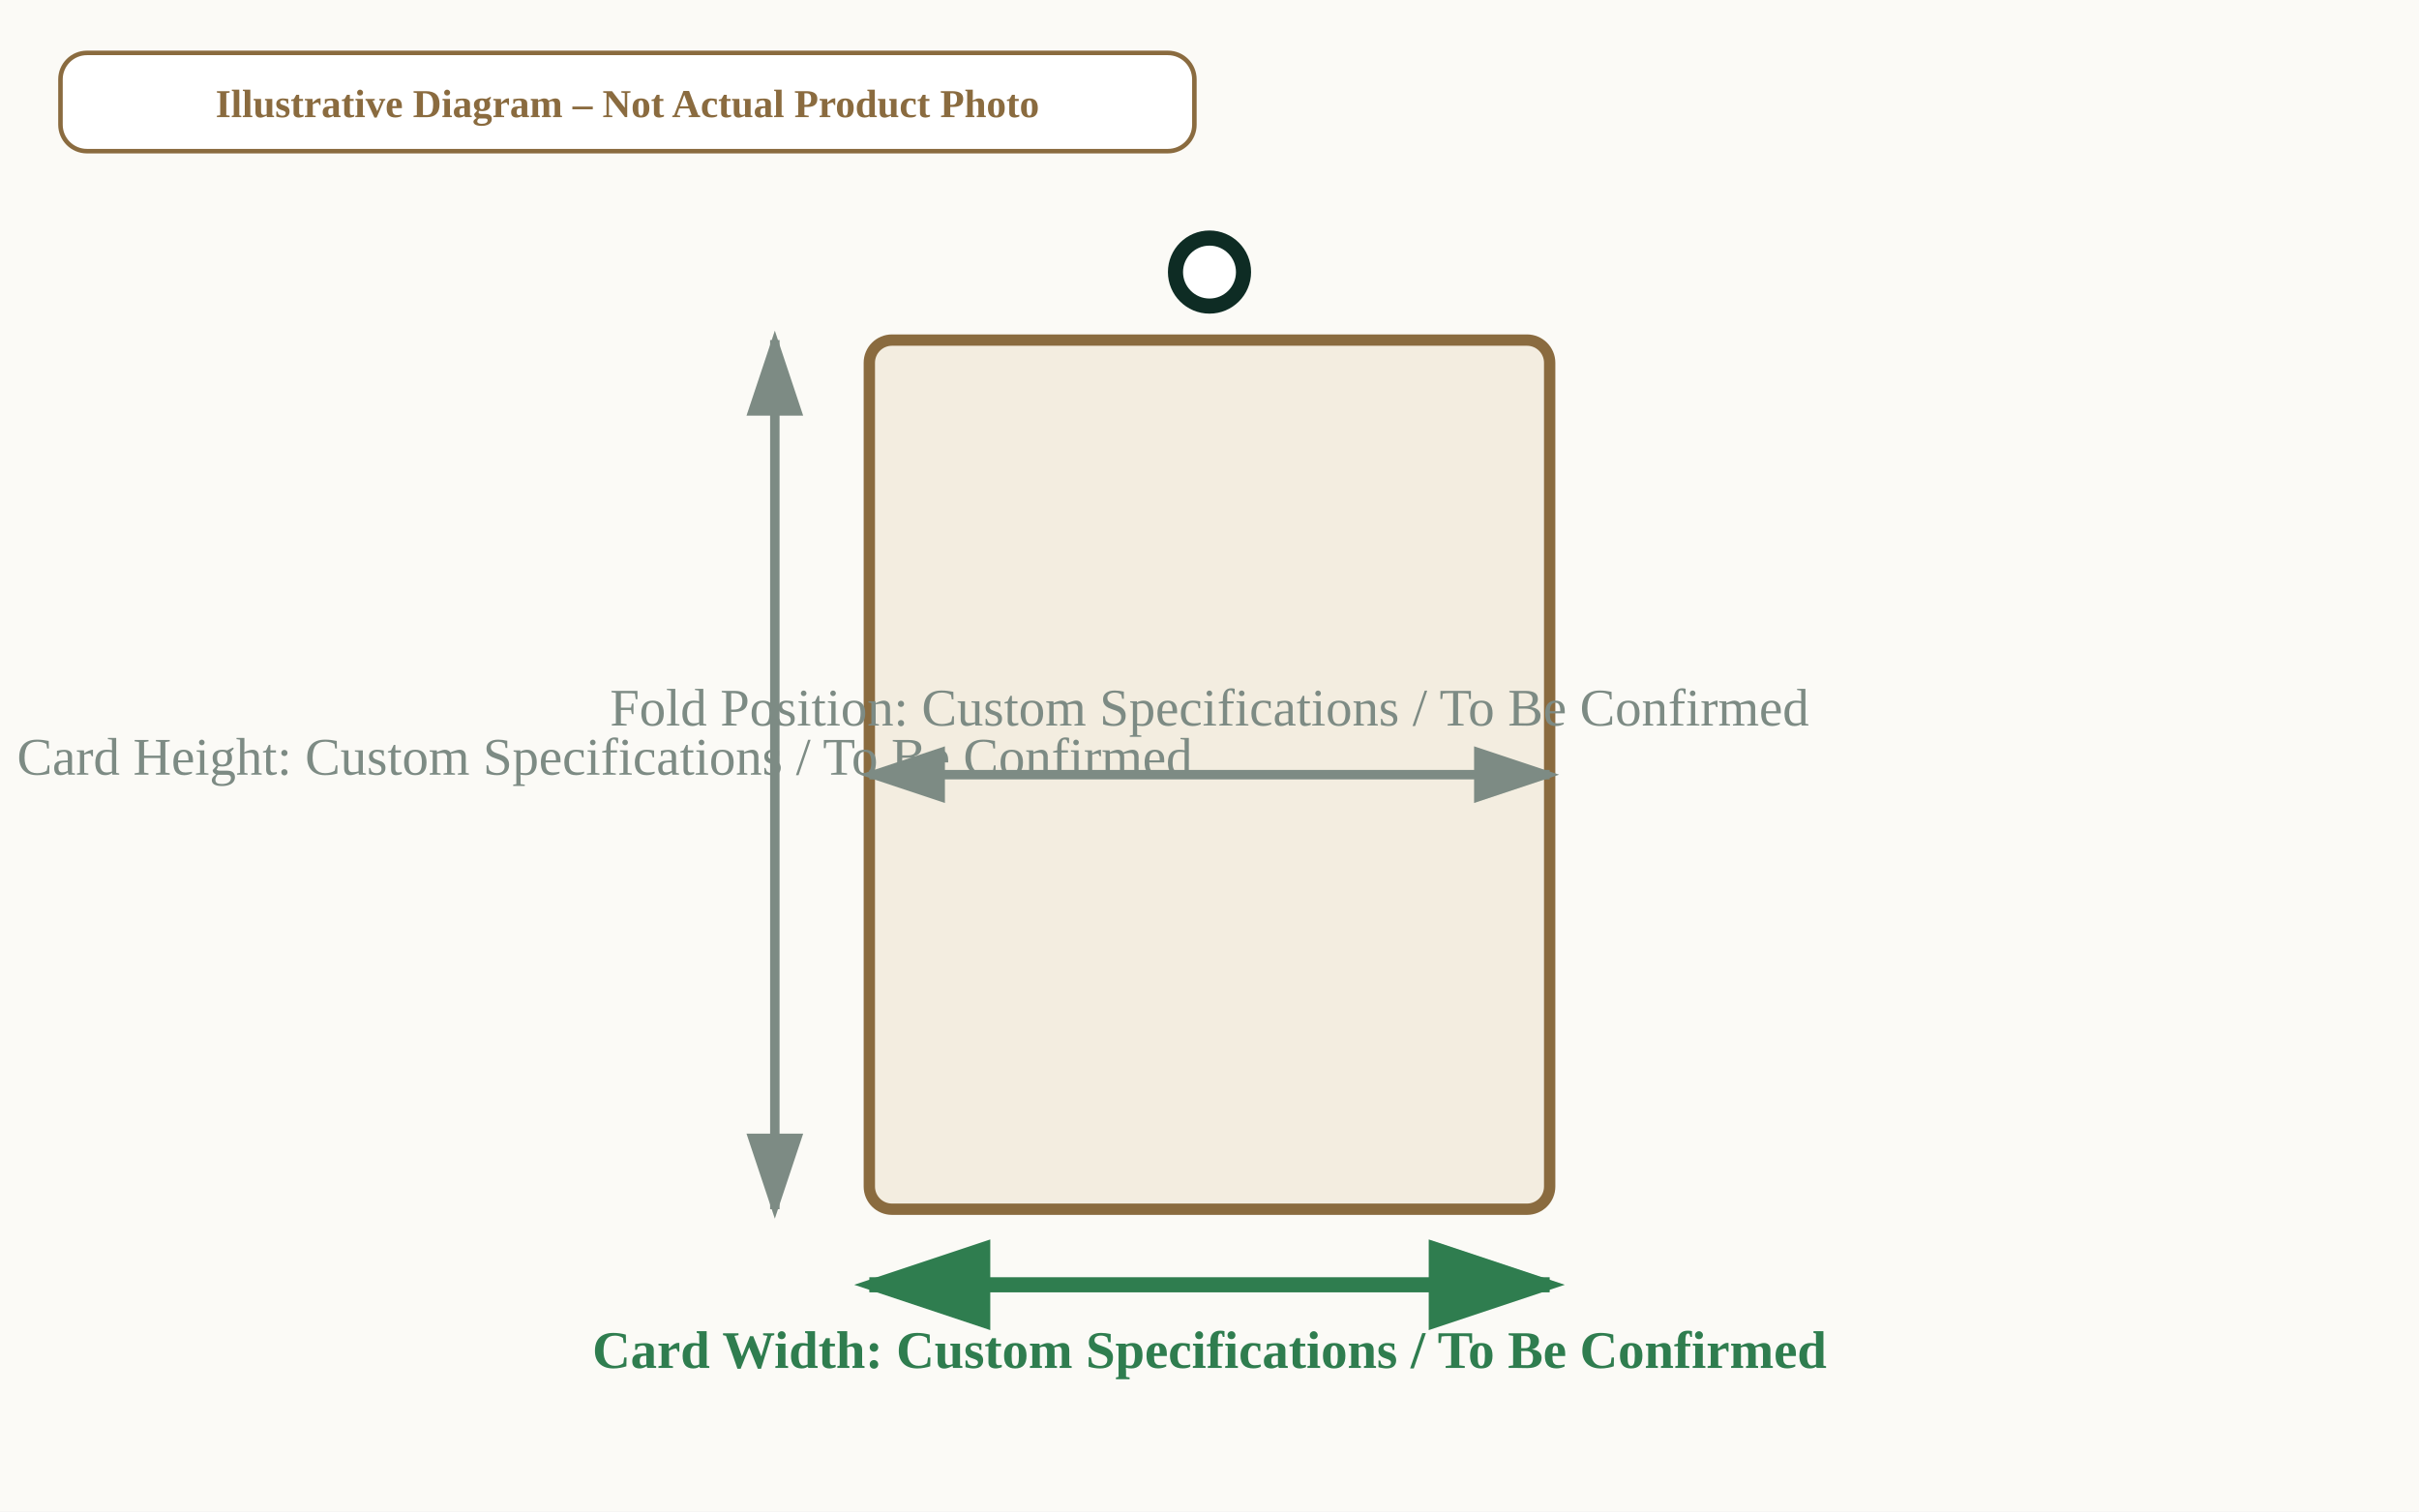
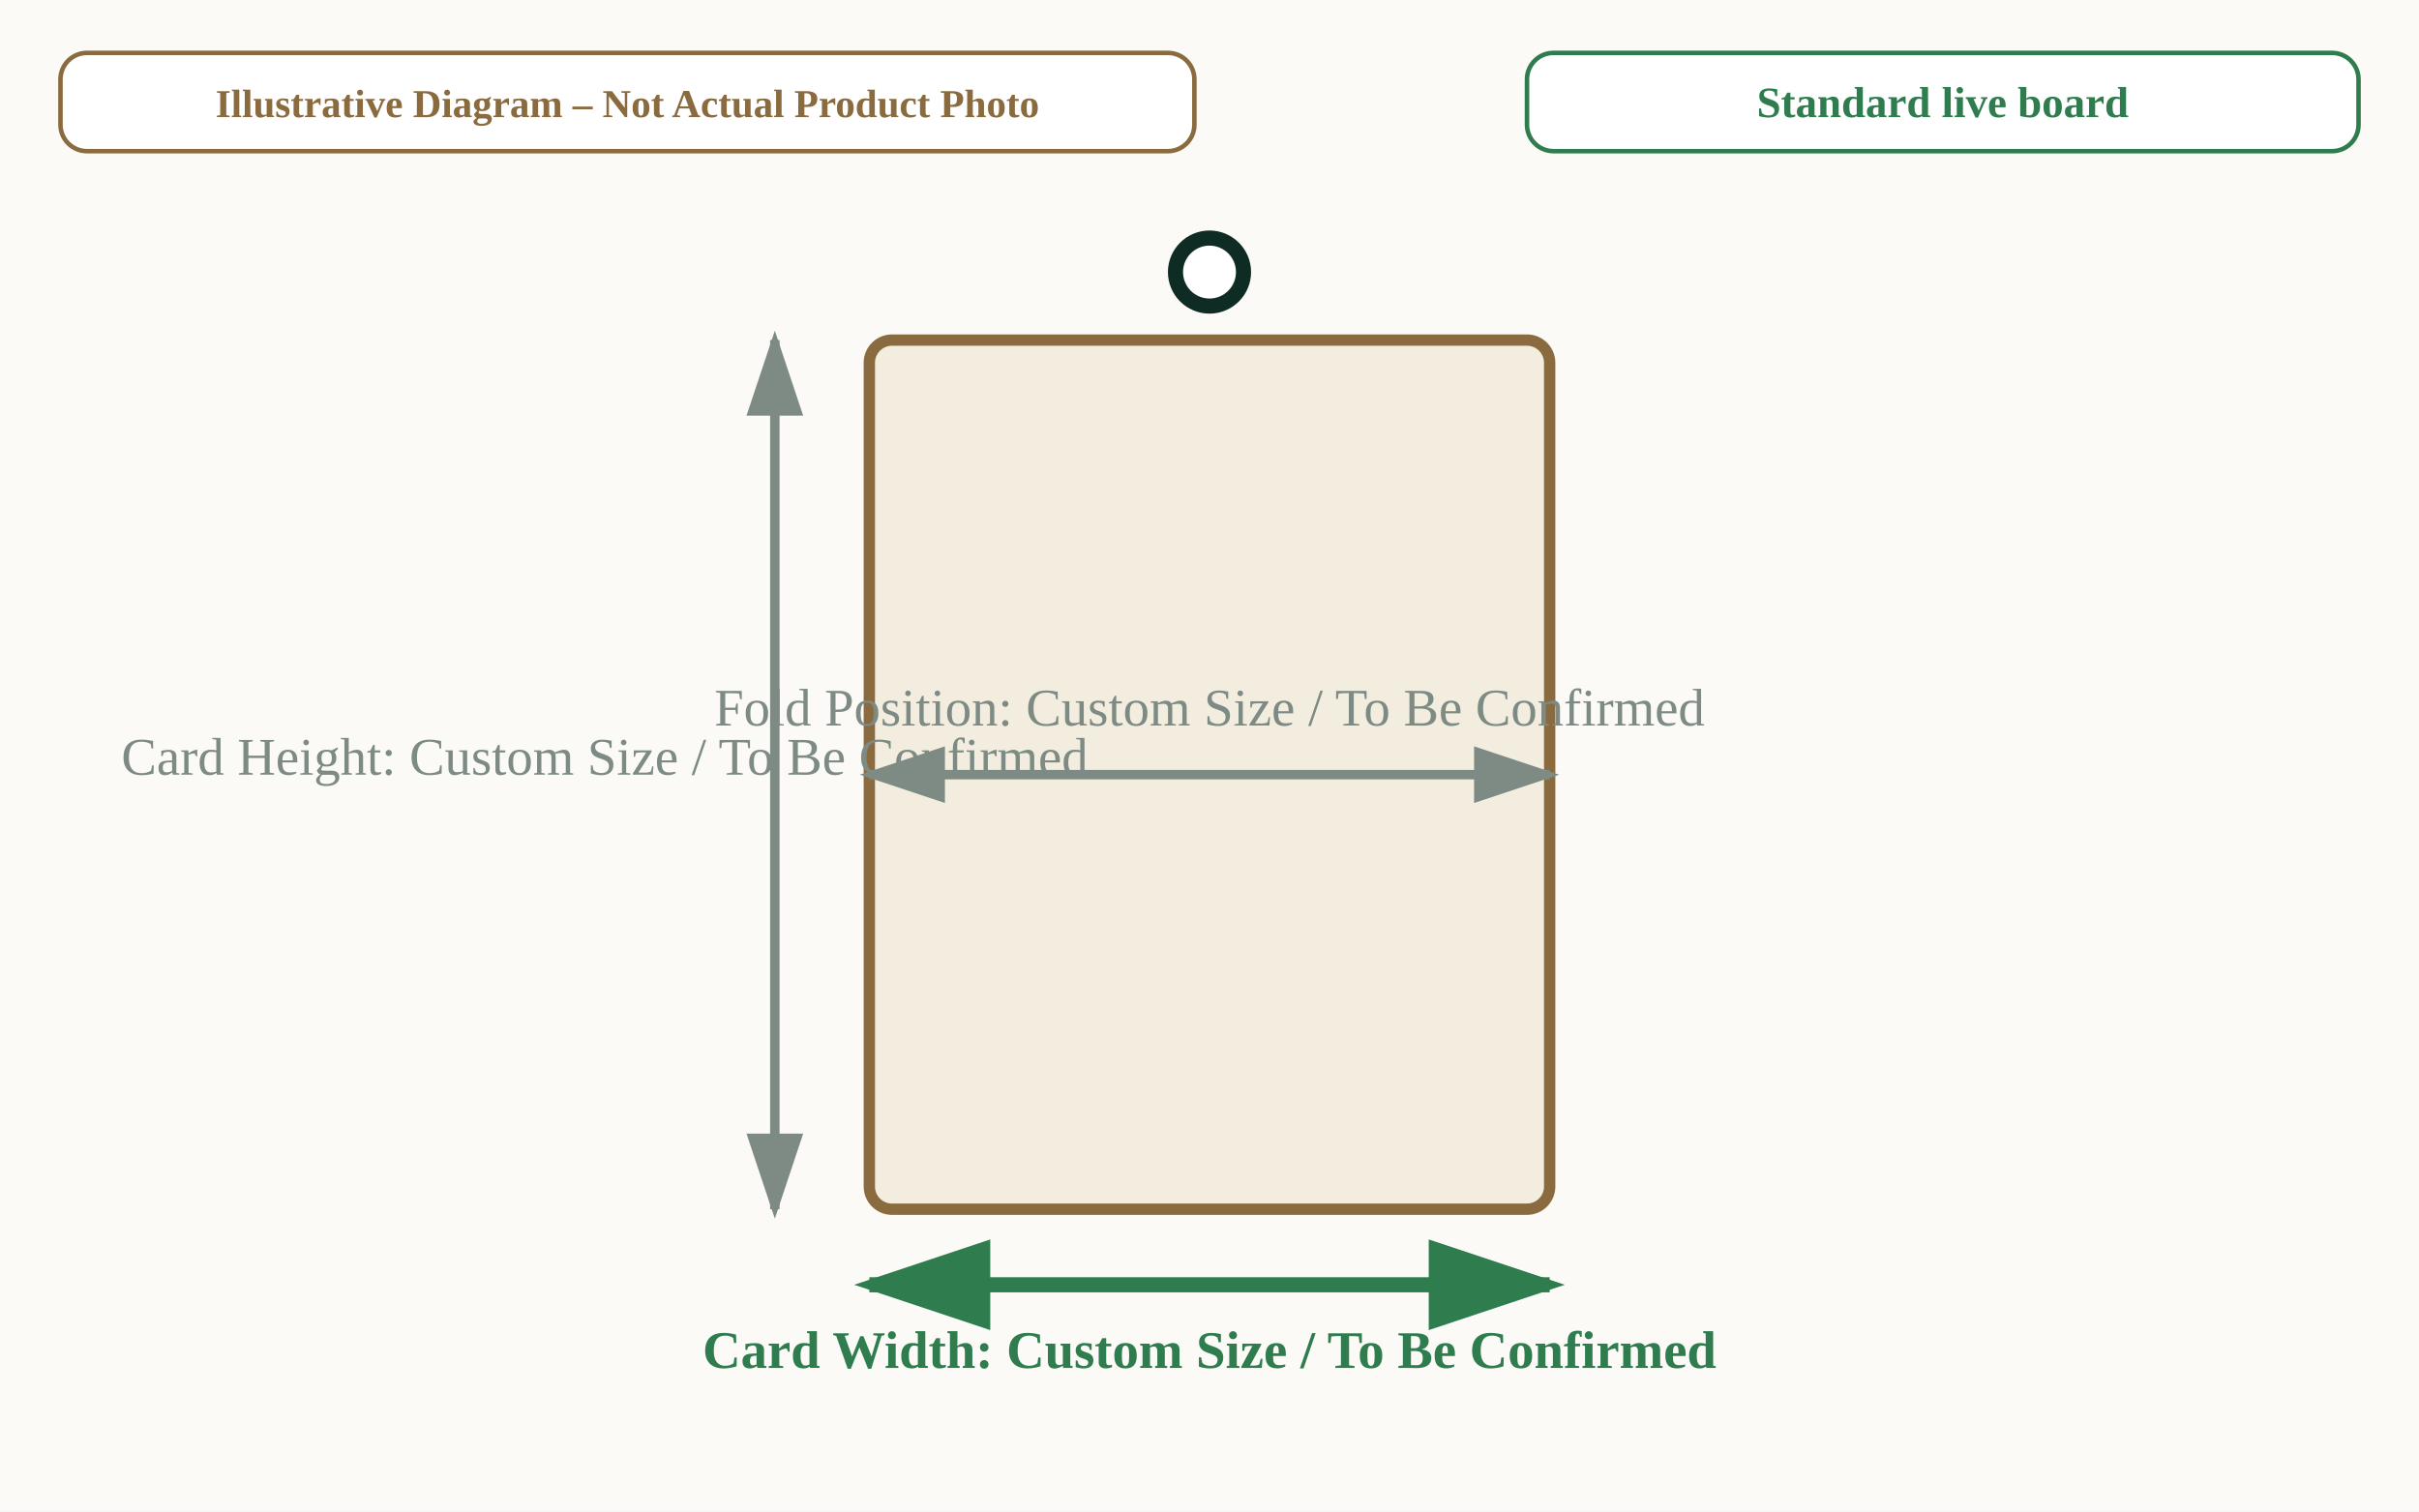
<svg xmlns="http://www.w3.org/2000/svg" viewBox="0 0 640 400" width="100%" style="max-width:620px" role="img" aria-label="dimension diagram with arrows">
  <defs>
    <marker id="arw-B04-0-g" markerWidth="10" markerHeight="10" refX="8" refY="3" orient="auto-start-reverse" markerUnits="strokeWidth">
      <path d="M0,0 L0,6 L9,3 z" fill="#2f7d4f" />
    </marker>
    <marker id="arw-B04-0-a" markerWidth="10" markerHeight="10" refX="8" refY="3" orient="auto-start-reverse" markerUnits="strokeWidth">
      <path d="M0,0 L0,6 L9,3 z" fill="#7d8b84" />
    </marker>
  </defs>
  <rect width="640" height="400" fill="#fbfaf6" />
  <rect x="16" y="14" width="300" height="26" rx="7" fill="#fff" stroke="#8a6b3f" stroke-width="1.2" />
  <text x="166" y="31" text-anchor="middle" font-size="10.5" font-weight="700" fill="#8a6b3f">Illustrative Diagram – Not Actual Product Photo</text>
+   <rect x="404" y="14" width="220" height="26" rx="7" fill="#fff" stroke="#2f7d4f" stroke-width="1.2" />
+   <text x="514" y="31" text-anchor="middle" font-size="11.5" font-weight="700" fill="#2f7d4f">Standard live board</text>
  <rect x="230" y="90" width="180" height="230" rx="6" fill="#f3ede0" stroke="#8a6b3f" stroke-width="3" />
  <circle cx="320" cy="72" r="9" fill="#fff" stroke="#0e2c24" stroke-width="4" />
  <line x1="230" y1="340" x2="410" y2="340" stroke="#2f7d4f" stroke-width="4" marker-start="url(#arw-B04-0-g)" marker-end="url(#arw-B04-0-g)" />
-   <text x="320" y="362" text-anchor="middle" font-size="14" font-weight="700" fill="#2f7d4f">Card Width: Custom Specifications / To Be Confirmed</text>
+   <text x="320" y="362" text-anchor="middle" font-size="14" font-weight="700" fill="#2f7d4f">Card Width: Custom Size / To Be Confirmed</text>
  <line x1="205" y1="90" x2="205" y2="320" stroke="#7d8b84" stroke-width="2.5" marker-start="url(#arw-B04-0-a)" marker-end="url(#arw-B04-0-a)" />
-   <text x="160" y="205" text-anchor="middle" font-size="14" font-weight="500" fill="#7d8b84">Card Height: Custom Specifications / To Be Confirmed</text>
+   <text x="160" y="205" text-anchor="middle" font-size="14" font-weight="500" fill="#7d8b84">Card Height: Custom Size / To Be Confirmed</text>
  <line x1="230" y1="205" x2="410" y2="205" stroke="#7d8b84" stroke-width="2.5" marker-start="url(#arw-B04-0-a)" marker-end="url(#arw-B04-0-a)" />
-   <text x="320" y="192" text-anchor="middle" font-size="14" font-weight="500" fill="#7d8b84">Fold Position: Custom Specifications / To Be Confirmed</text>
+   <text x="320" y="192" text-anchor="middle" font-size="14" font-weight="500" fill="#7d8b84">Fold Position: Custom Size / To Be Confirmed</text>
</svg>
